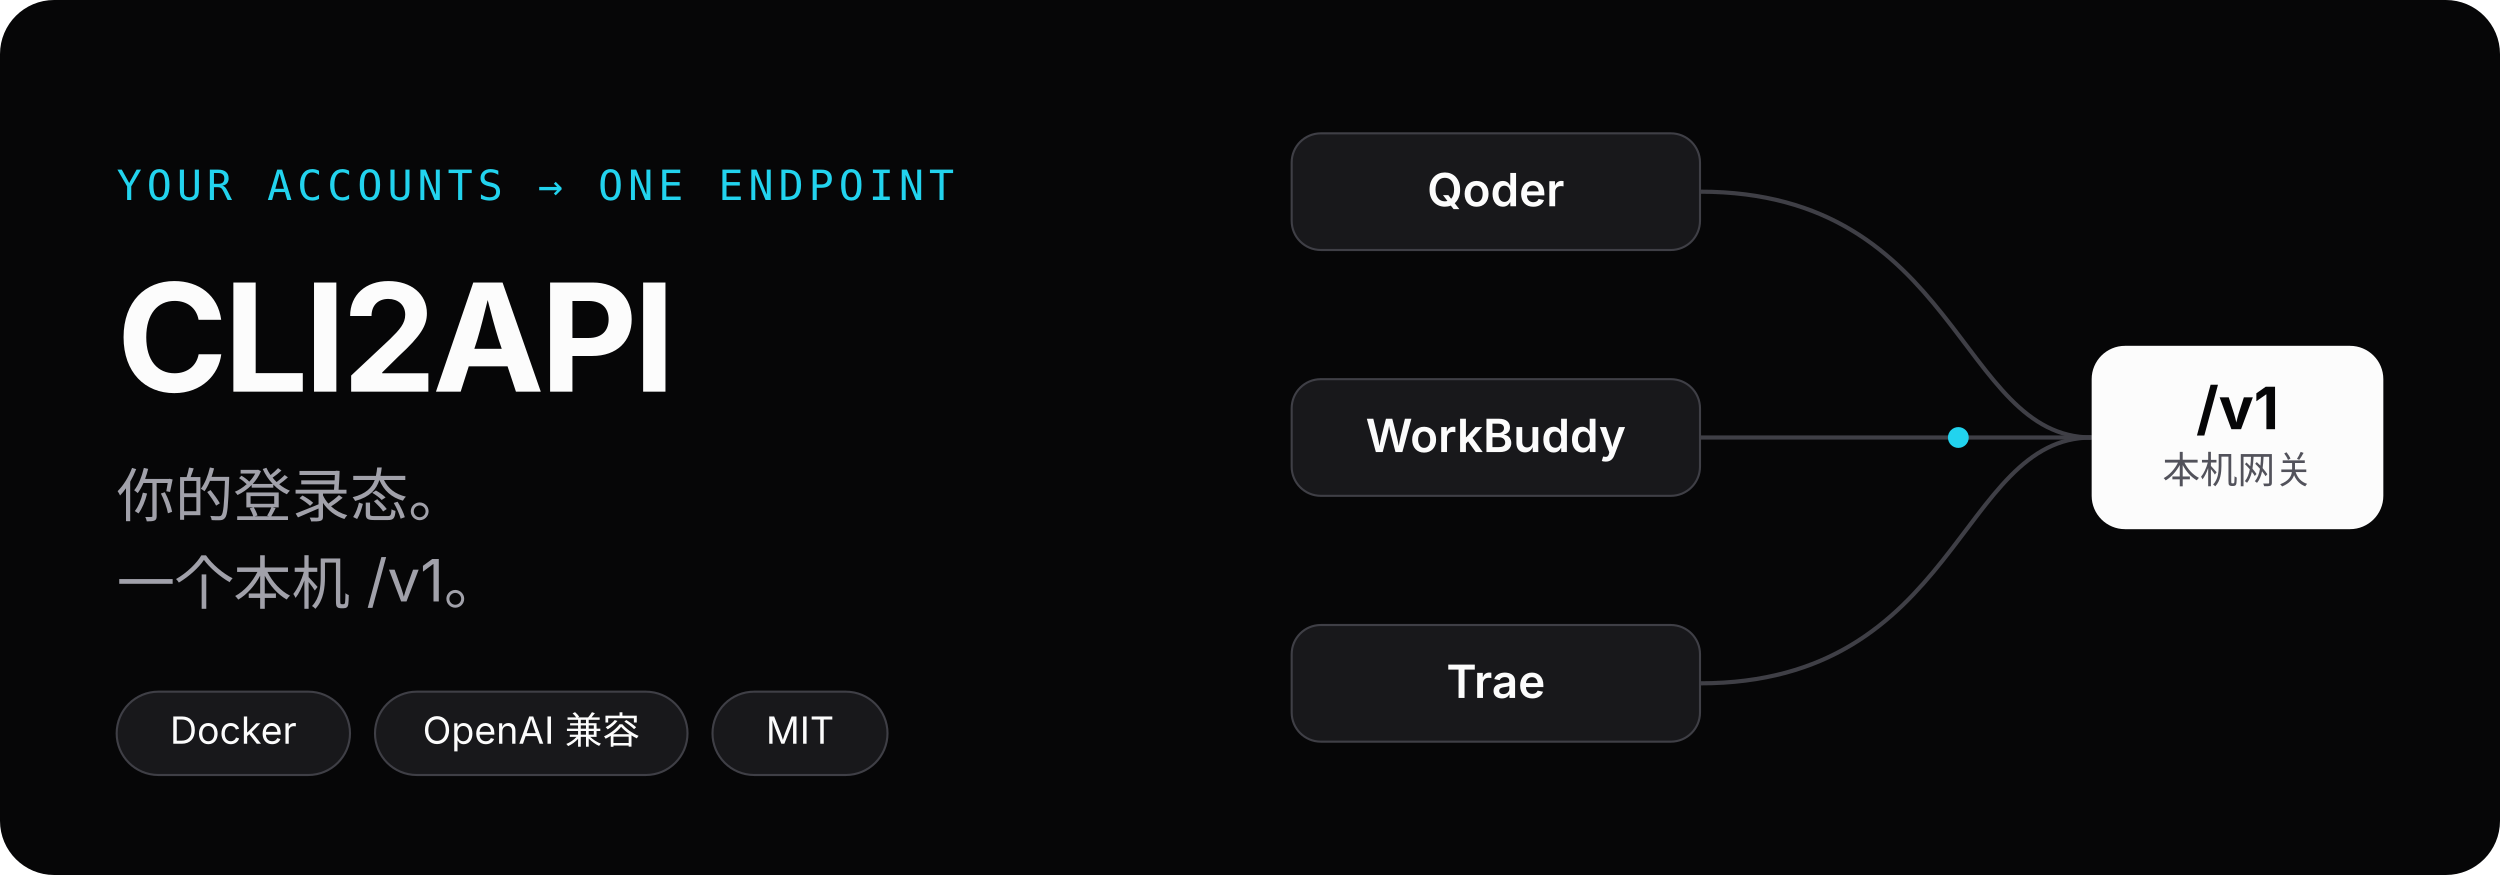
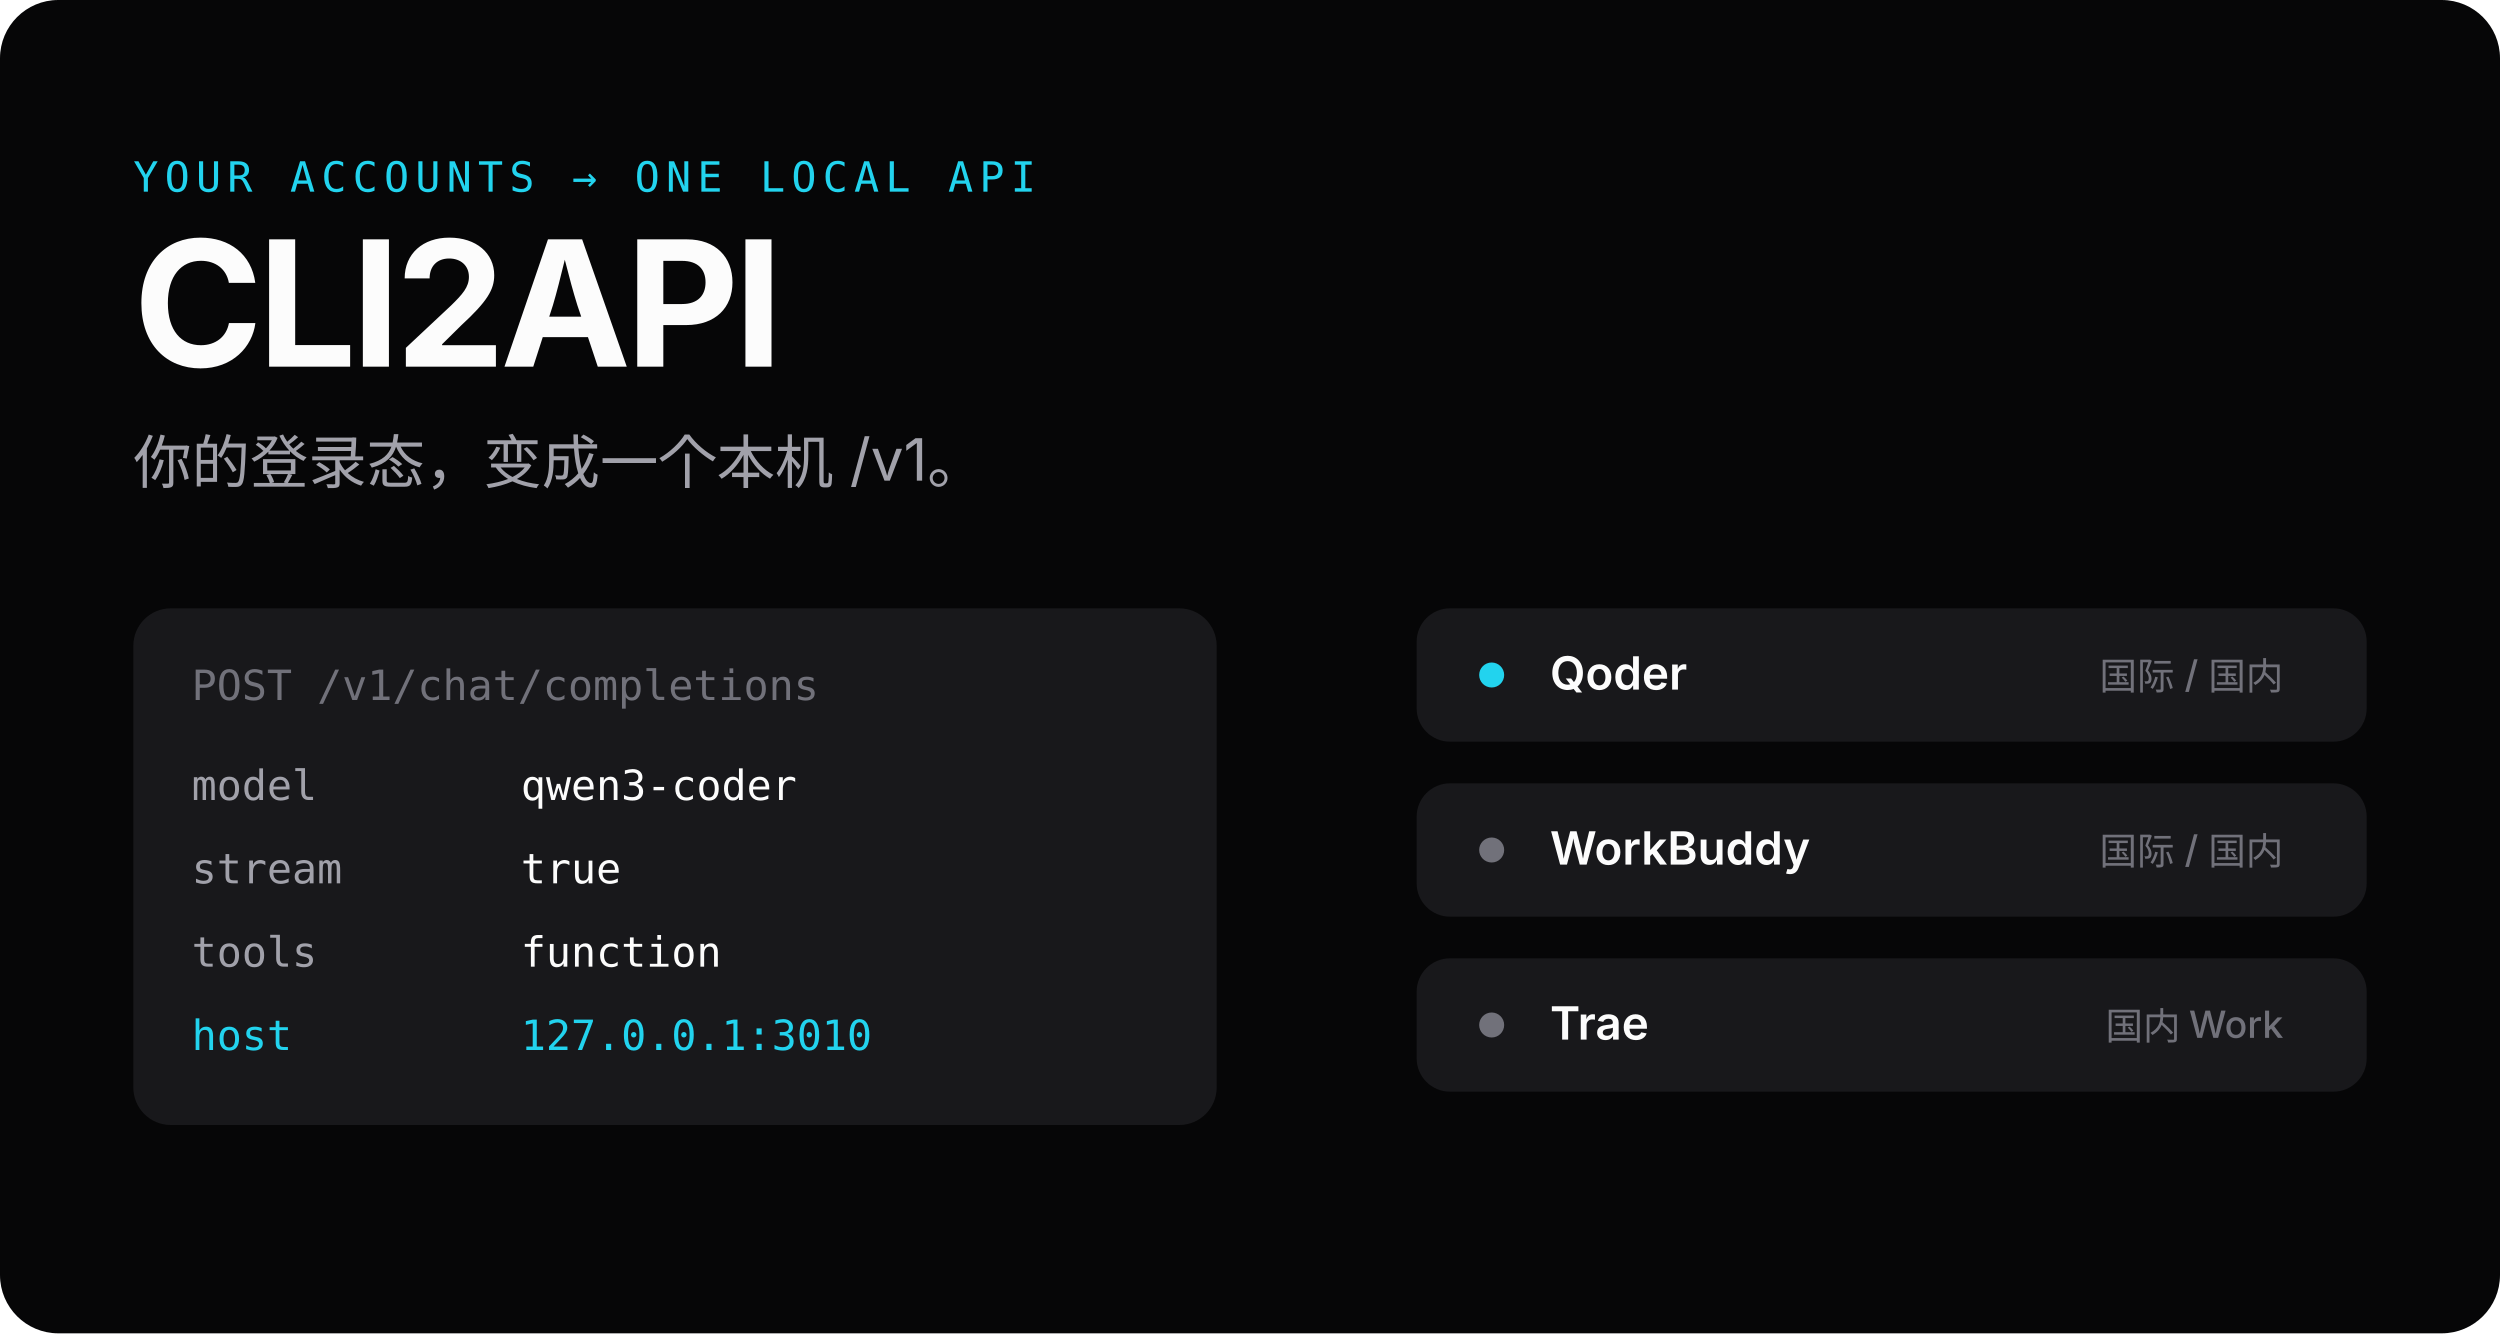
- <svg xmlns="http://www.w3.org/2000/svg" width="1200" height="420" viewBox="0 0 1200 420" role="img" aria-labelledby="hero-title hero-desc" font-family="-apple-system, BlinkMacSystemFont, 'Segoe UI', 'PingFang SC', 'Microsoft YaHei', system-ui, sans-serif">
-   <rect width="1200" height="420" rx="26" fill="#060607" />
-   <text x="56" y="96" font-family="ui-monospace, 'SF Mono', Menlo, Consolas, monospace" font-size="20" letter-spacing="2.4" fill="#22D3EE">YOUR ACCOUNTS → ONE ENDPOINT</text>
-   <text x="56" y="188" font-size="72" font-weight="700" letter-spacing="-2" fill="#FCFCFC">CLI2API</text>
-   <text x="56" y="248" font-size="28" fill="#A1A1AA">你的登录态。</text>
-   <text x="56" y="290" font-size="28" fill="#A1A1AA">一个本机 /v1。</text>
-   <g font-size="18" fill="#FCFCFC">
-     <rect x="56" y="332" width="112" height="40" rx="20" fill="#18181B" stroke="#3F3F46" />
-     <text x="112" y="357" text-anchor="middle">Docker</text>
-     <rect x="180" y="332" width="150" height="40" rx="20" fill="#18181B" stroke="#3F3F46" />
-     <text x="255" y="357" text-anchor="middle">OpenAI 兼容</text>
-     <rect x="342" y="332" width="84" height="40" rx="20" fill="#18181B" stroke="#3F3F46" />
-     <text x="384" y="357" text-anchor="middle">MIT</text>
+ <svg xmlns="http://www.w3.org/2000/svg" width="1200" height="640" viewBox="0 0 1200 640" role="img" aria-labelledby="t d" font-family="-apple-system, BlinkMacSystemFont, 'Segoe UI', 'PingFang SC', 'Microsoft YaHei', system-ui, sans-serif">
+   <rect width="1200" height="640" rx="28" fill="#060607" />
+   <text x="64" y="92" font-family="ui-monospace, Menlo, Consolas, monospace" font-size="20" letter-spacing="3" fill="#22D3EE">YOUR ACCOUNTS → ONE LOCAL API</text>
+   <text x="64" y="176" font-size="84" font-weight="700" letter-spacing="-2.5" fill="#FCFCFC">CLI2API</text>
+   <text x="64" y="232" font-size="28" fill="#A1A1AA">你的登录态，变成一个本机 /v1。</text>
+   <g font-family="ui-monospace, Menlo, Consolas, monospace" font-size="20">
+     <rect x="64" y="292" width="520" height="248" rx="18" fill="#18181B" />
+     <text x="92" y="336" fill="#71717A">POST /v1/chat/completions</text>
+     <text x="92" y="384" fill="#A1A1AA">model</text>
+     <text x="250" y="384" fill="#FCFCFC">qwen3-coder</text>
+     <text x="92" y="424" fill="#A1A1AA">stream</text>
+     <text x="250" y="424" fill="#FCFCFC">true</text>
+     <text x="92" y="464" fill="#A1A1AA">tools</text>
+     <text x="250" y="464" fill="#FCFCFC">function</text>
+     <text x="92" y="504" fill="#22D3EE">host</text>
+     <text x="250" y="504" fill="#22D3EE">127.0.0.1:3010</text>
  </g>
-   <g font-size="22" font-weight="600" fill="#FCFCFC">
-     <rect x="620" y="64" width="196" height="56" rx="14" fill="#18181B" stroke="#3F3F46" />
-     <text x="718" y="99" text-anchor="middle">Qoder</text>
-     <rect x="620" y="182" width="196" height="56" rx="14" fill="#18181B" stroke="#3F3F46" />
-     <text x="718" y="217" text-anchor="middle">WorkBuddy</text>
-     <rect x="620" y="300" width="196" height="56" rx="14" fill="#18181B" stroke="#3F3F46" />
-     <text x="718" y="335" text-anchor="middle">Trae</text>
+   <g font-size="22" font-weight="600">
+     <rect x="680" y="292" width="456" height="64" rx="16" fill="#18181B" />
+     <circle cx="716" cy="324" r="6" fill="#22D3EE" />
+     <text x="744" y="331" fill="#FCFCFC">Qoder</text>
+     <text x="1096" y="331" text-anchor="end" font-size="18" font-weight="500" fill="#71717A">国际 / 国内</text>
+     <rect x="680" y="376" width="456" height="64" rx="16" fill="#18181B" />
+     <circle cx="716" cy="408" r="6" fill="#71717A" />
+     <text x="744" y="415" fill="#FCFCFC">WorkBuddy</text>
+     <text x="1096" y="415" text-anchor="end" font-size="18" font-weight="500" fill="#71717A">国际 / 国内</text>
+     <rect x="680" y="460" width="456" height="64" rx="16" fill="#18181B" />
+     <circle cx="716" cy="492" r="6" fill="#71717A" />
+     <text x="744" y="499" fill="#FCFCFC">Trae</text>
+     <text x="1096" y="499" text-anchor="end" font-size="18" font-weight="500" fill="#71717A">国内 Work</text>
  </g>
-   <path d="M816 92 C 940 92, 940 210, 1004 210" fill="none" stroke="#3F3F46" stroke-width="2" />
-   <path d="M816 210 L 1004 210" fill="none" stroke="#3F3F46" stroke-width="2" />
-   <path d="M816 328 C 940 328, 940 210, 1004 210" fill="none" stroke="#3F3F46" stroke-width="2" />
-   <circle cx="940" cy="210" r="5" fill="#22D3EE" />
-   <rect x="1004" y="166" width="140" height="88" rx="16" fill="#FCFCFC" />
-   <text x="1074" y="206" text-anchor="middle" font-size="28" font-weight="700" fill="#060607">/v1</text>
-   <text x="1074" y="232" text-anchor="middle" font-size="18" fill="#52525B">本机网关</text>
</svg>
